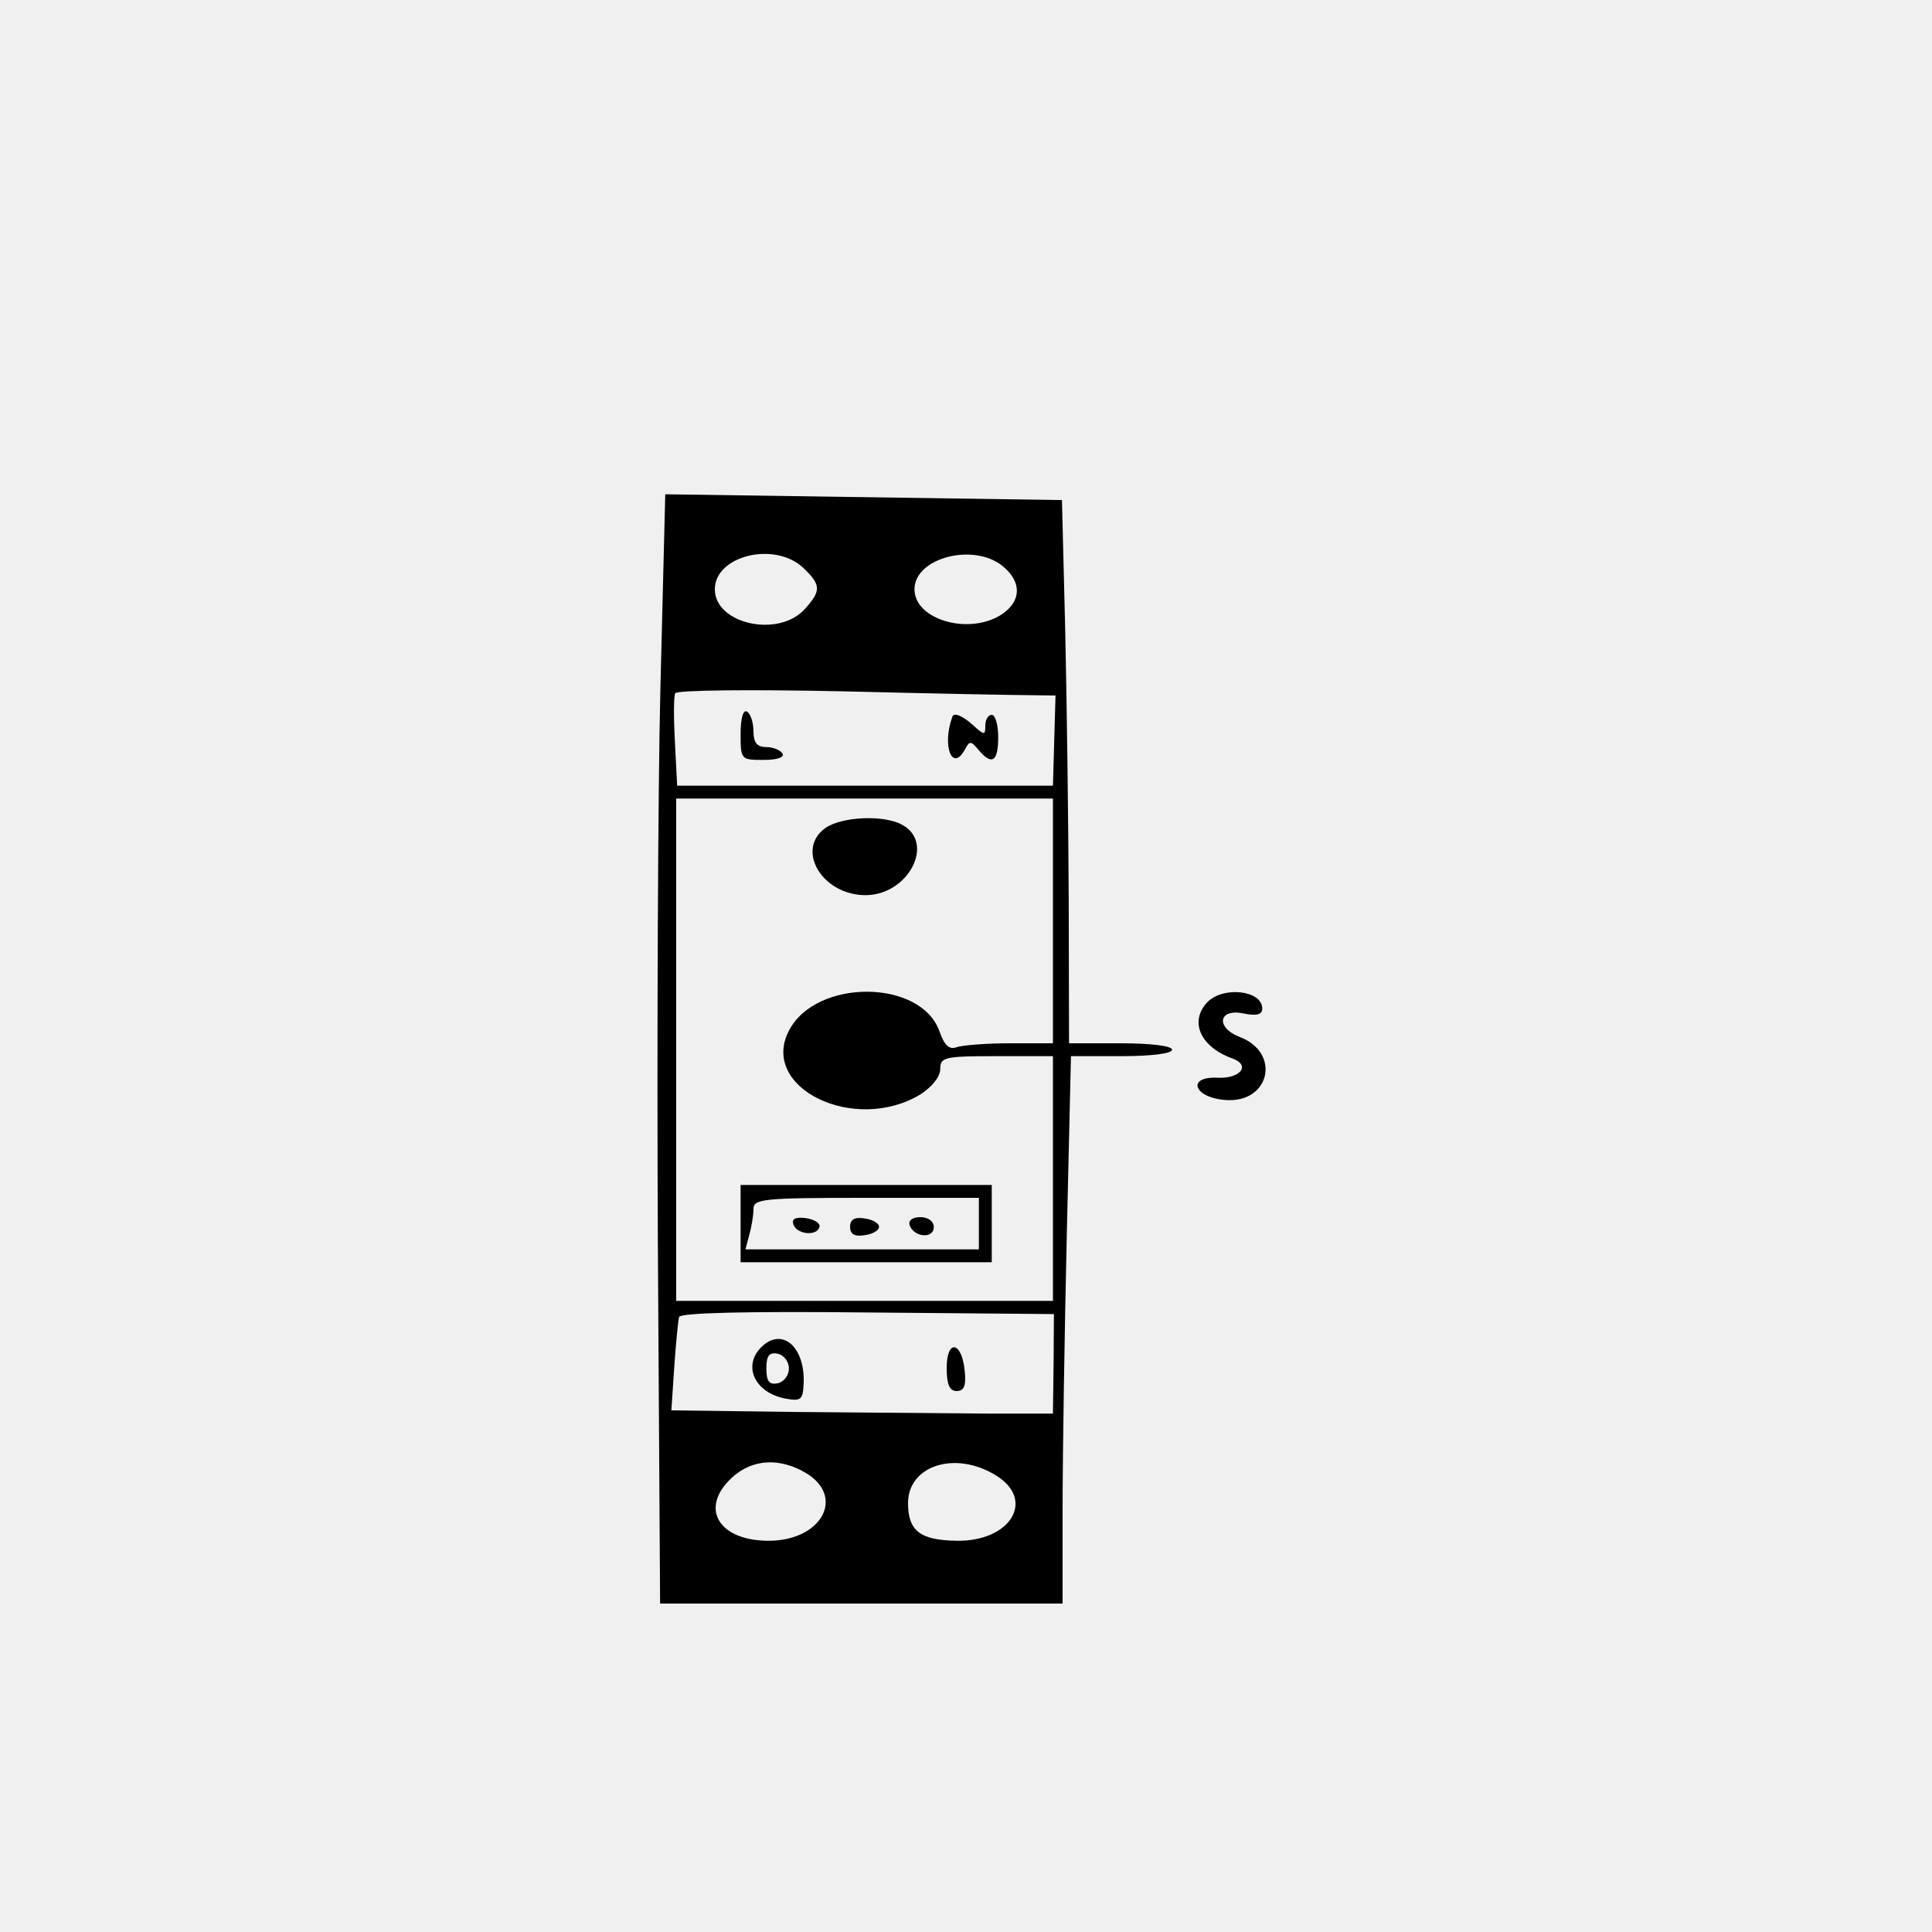
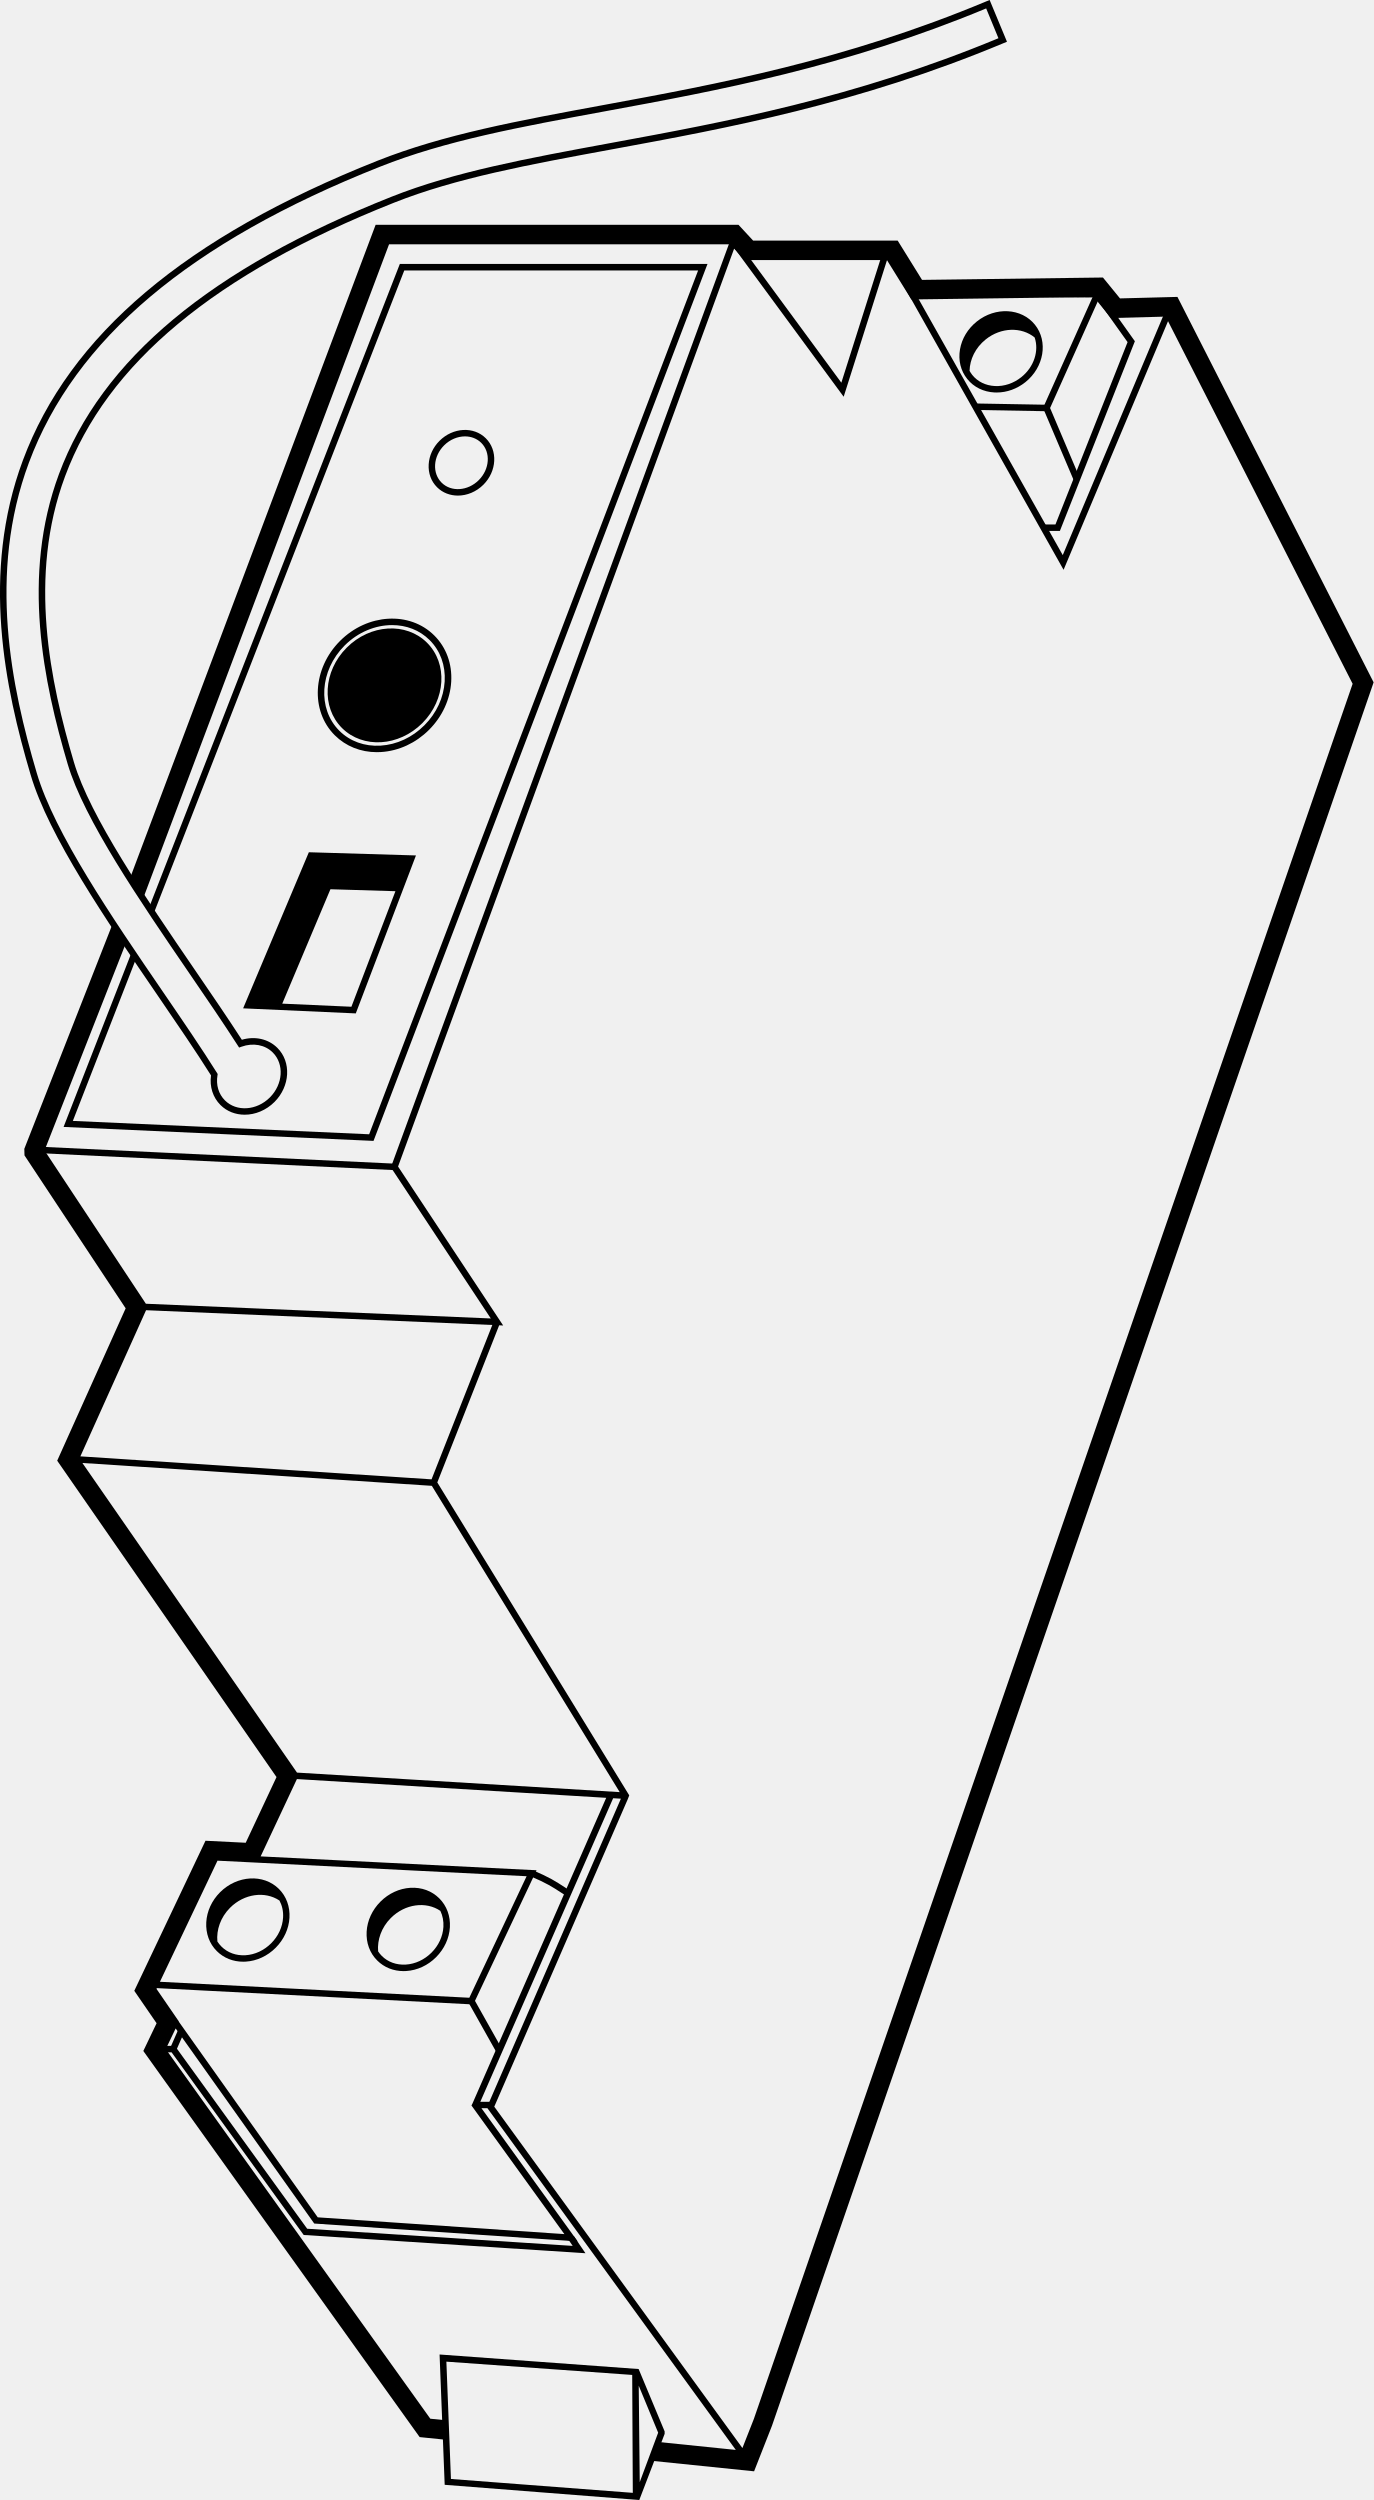
- <svg xmlns="http://www.w3.org/2000/svg" version="1.0" width="300pt" height="300pt" viewBox="0 0 300 300" preserveAspectRatio="xMidYMid meet">
-   <g transform="translate(0,300) scale(0.05,-0.05)" fill="#000000" stroke="none">
-     <path d="M2051 3866 c-8 -329 -11 -1104 -8 -1722 l7 -1124 625 0 625 0 0 295 c0 162 6 545 13 850 l13 555 157 0 c91 0 157 8 157 20 0 12 -67 20 -160 20 l-160 0 -1 445 c-1 245 -6 624 -11 843 l-10 399 -616 9 -616 9 -15 -599z m443 371 c57 -54 57 -72 3 -131 -83 -87 -277 -43 -277 64 0 104 185 150 274 67z m621 4 c59 -49 57 -108 -4 -149 -101 -66 -271 -17 -271 78 0 98 185 146 275 71z m89 -400 l74 -1 -4 -140 -4 -140 -583 0 -584 0 -7 135 c-4 74 -4 143 1 152 4 10 239 12 521 6 281 -7 545 -12 586 -12z m66 -701 l0 -380 -133 0 c-74 0 -148 -6 -166 -12 -22 -9 -38 5 -53 48 -57 164 -384 166 -468 3 -92 -178 204 -321 408 -198 36 23 62 55 62 79 0 37 13 40 175 40 l175 0 0 -380 0 -380 -585 0 -585 0 0 780 0 780 585 0 585 0 0 -380z m2 -1376 l-2 -154 -205 0 c-113 1 -379 3 -593 5 l-387 5 9 135 c5 74 12 144 15 155 4 13 211 18 585 14 l579 -5 -1 -155z m-770 -338 c123 -73 52 -208 -110 -211 -160 -2 -222 101 -119 196 63 58 147 63 229 15z m591 -8 c124 -76 46 -206 -123 -203 -113 2 -150 31 -150 117 0 117 147 164 273 86z" />
-     <path d="M2300 3721 c0 -80 1 -81 71 -81 43 0 66 8 59 20 -7 11 -30 20 -51 20 -28 0 -39 14 -39 49 0 27 -9 54 -20 61 -12 7 -20 -20 -20 -69z" />
-     <path d="M2958 3775 c-33 -89 -2 -174 38 -104 15 29 19 29 43 0 41 -49 61 -37 61 39 0 39 -9 70 -20 70 -11 0 -20 -15 -20 -33 0 -31 -3 -31 -37 0 -33 30 -60 41 -65 28z" />
-     <path d="M2564 3429 c-95 -67 -11 -209 124 -209 133 0 218 163 113 219 -57 31 -186 25 -237 -10z" />
-     <path d="M2300 2200 l0 -120 390 0 390 0 0 120 0 120 -390 0 -390 0 0 -120z m740 0 l0 -80 -362 0 -363 0 12 45 c7 25 13 61 13 80 0 32 30 35 350 35 l350 0 0 -80z" />
-     <path d="M2464 2197 c11 -31 74 -37 81 -7 3 11 -16 23 -42 27 -33 4 -45 -2 -39 -20z" />
-     <path d="M2640 2190 c0 -23 14 -31 45 -26 25 3 45 15 45 26 0 11 -20 23 -45 26 -31 5 -45 -3 -45 -26z" />
-     <path d="M2825 2195 c13 -38 75 -43 75 -6 0 18 -17 31 -42 31 -24 0 -38 -10 -33 -25z" />
-     <path d="M2364 1816 c-59 -59 -19 -143 78 -160 46 -8 52 -3 54 51 3 113 -69 172 -132 109z m86 -66 c0 -22 -16 -42 -35 -46 -26 -5 -35 6 -35 46 0 40 9 51 35 46 19 -4 35 -24 35 -46z" />
-     <path d="M2940 1752 c0 -52 9 -72 31 -72 23 0 30 17 25 63 -9 92 -56 99 -56 9z" />
-     <path d="M3751 2889 c-59 -60 -24 -140 76 -176 58 -21 26 -63 -45 -60 -97 5 -76 -61 22 -69 140 -12 176 147 45 196 -74 29 -65 88 11 73 43 -9 60 -4 60 15 0 56 -119 70 -169 21z" />
+ <svg xmlns="http://www.w3.org/2000/svg" version="1.1" id="Layer_1" x="0px" y="0px" viewBox="0 0 301.15 548.08" style="enable-background:new 0 0 301.15 548.08;" xml:space="preserve">
+   <style type="text/css">
+ .fillpulse {
+ 	animation: fillpulse 6s infinite;
+ }
+ 
+ @keyframes fillpulse {
+ 	0%, 20%, 40%, 60%, 100% {
+ 		fill: #FFFFFF;
+ 	}
+ 	10%, 30%, 50% {
+ 		fill: #0078CC;
+ 	}
+ }
+ </style>
+   <g>
+     <polygon points="233.17,124.92 194.64,56.46 184.96,86.98 160.35,53.52 84.95,53.52 84.95,52.1 161.06,52.1    161.28,52.39 184.45,83.9 194.27,52.92 232.99,121.7 256.05,66.79 257.36,67.34  " />
+   </g>
+   <g>
+     <rect x="162.08" y="53.98" width="32.37" height="1.42" />
+   </g>
+   <g>
+     <polyline points="8.35,251.38 87.01,255.13 86.94,256.55 6.31,252.7  " />
+   </g>
+   <g>
+     <rect x="15.07" y="153.94" transform="matrix(0.3438 -0.939 0.939 0.3438 -64.1619 217.4769)" width="216.91" height="1.42" />
+   </g>
+   <g>
+     <path d="M124.25,415.72c-0.48-0.31-0.91-0.58-1.31-0.85c-1.81-1.18-3.11-2.03-6.68-3.55l0.56-1.3   c3.69,1.57,5.03,2.45,6.9,3.67c0.4,0.26,0.82,0.54,1.29,0.84L124.25,415.72z" />
+   </g>
+   <g>
+     <polygon points="128.35,493.98 66.58,489.98 37.62,449.94 33.74,449.94 33.74,448.52 38.34,448.52 67.34,488.61    125.55,492.37 124.61,490.99 125.78,490.2  " />
+   </g>
+   <g>
+     <rect x="36.63" y="446.47" transform="matrix(0.4023 -0.9155 0.9155 0.4023 -386.153 302.872)" width="4.49" height="1.42" />
+   </g>
+   <g>
+     <rect x="105.66" y="437.91" transform="matrix(0.8719 -0.4897 0.4897 0.8719 -203.8474 108.9706)" width="1.42" height="12.42" />
+   </g>
+   <g>
+     <polygon points="232.36,116.4 228.79,116.4 228.79,114.98 231.39,114.98 247.2,75 240.22,65.21 199.79,64.89    199.81,63.48 240.96,63.8 248.8,74.81  " />
+   </g>
+   <g>
+     <polygon points="235.42,105.35 228.66,89.43 228.79,89.15 239.94,64.21 241.24,64.79 230.21,89.45 236.72,104.79  " />
+   </g>
+   <g>
+     <rect x="220.84" y="81.41" transform="matrix(0.0178 -0.9998 0.9998 0.0178 128.3142 309.2183)" width="1.42" height="15.78" />
+   </g>
+   <g>
+     <path d="M82.62,164.9c-3.56,0-6.81-1.3-9.23-3.71c-5.38-5.37-4.87-14.64,1.15-20.67c6.01-6.03,15.29-6.57,20.67-1.2   c2.62,2.61,3.94,6.21,3.71,10.13c-0.23,3.89-1.95,7.63-4.85,10.54s-6.64,4.64-10.53,4.88C83.22,164.89,82.92,164.9,82.62,164.9z    M85.96,137.04c-3.64,0-7.46,1.52-10.42,4.49c-5.46,5.48-5.98,13.85-1.15,18.67c2.33,2.32,5.54,3.48,9.05,3.27   c3.54-0.22,6.95-1.8,9.61-4.47c2.66-2.66,4.23-6.08,4.44-9.62c0.2-3.51-0.96-6.72-3.29-9.04   C91.99,138.12,89.04,137.04,85.96,137.04z" />
+   </g>
+   <path d="M226.89,71.19c-2.94-3.67-8.66-3.98-12.75-0.7c-1.97,1.58-3.28,3.75-3.68,6.11c-0.41,2.39,0.15,4.7,1.59,6.48  c1.43,1.79,3.56,2.84,5.98,2.96c0.16,0.01,0.31,0.01,0.47,0.01c2.24,0,4.46-0.8,6.3-2.27C228.89,80.5,229.83,74.85,226.89,71.19z   M223.91,82.68c-1.7,1.36-3.76,2.06-5.81,1.95c-2.01-0.1-3.77-0.96-4.95-2.43c-0.22-0.28-0.41-0.58-0.59-0.89  c0.05-2.5,1.27-5.08,3.53-6.89c3.36-2.7,7.87-2.79,10.74-0.43C227.81,76.88,226.73,80.42,223.91,82.68z" />
+   <g>
+     <path d="M100.39,108.65c-1.7,0-3.34-0.6-4.57-1.83c-1.3-1.29-1.95-3.07-1.84-5.01c0.11-1.9,0.95-3.74,2.37-5.16   c2.95-2.96,7.51-3.21,10.16-0.56c2.66,2.65,2.42,7.21-0.53,10.17C104.4,107.84,102.35,108.65,100.39,108.65z M101.94,95.67   c-1.6,0-3.28,0.67-4.59,1.98c-1.17,1.18-1.87,2.68-1.96,4.24c-0.09,1.53,0.42,2.92,1.42,3.92c2.1,2.1,5.76,1.85,8.16-0.56   s2.64-6.07,0.54-8.16C104.55,96.14,103.27,95.67,101.94,95.67z" />
+   </g>
+   <path d="M91.19,187.54l-23.48-0.7L53.3,221.06l24.7,1.11l10.19-26.75h0L91.19,187.54z M77.04,220.71l-15.16-0.68l10.56-25.08  l14.25,0.43L77.04,220.71z" />
+   <g>
+     <path d="M53.65,244.38c-1.98,0-3.89-0.7-5.32-2.13c-1.66-1.66-2.41-4.01-2.07-6.49c-3.3-5.25-7.39-11.22-11.7-17.53   c-11.2-16.38-23.88-34.92-27.84-48.35C1.07,150.8-4.21,125.73,5,100.96c10.23-27.51,35.66-49,77.75-65.72   c14.54-5.77,30.83-8.77,49.69-12.24c24.71-4.55,52.73-9.71,83.86-22.73L216.96,0l3.8,9.15l-0.65,0.27   c-32.04,13.4-60.65,18.67-85.88,23.31c-18.37,3.38-34.22,6.3-47.83,11.7c-39.34,15.62-62.93,35.24-72.13,59.98   c-8.19,22.02-3.27,45.06,1.93,62.67c3.52,11.92,15.74,29.78,26.52,45.55c3.71,5.42,7.21,10.54,10.3,15.32   c2.87-0.85,5.82-0.19,7.79,1.78l0,0c3.09,3.08,2.81,8.4-0.63,11.85C58.33,243.43,55.94,244.38,53.65,244.38z M216.2,1.85   c-31.01,12.88-58.89,18.01-83.5,22.54c-18.79,3.46-35.01,6.44-49.42,12.17c-41.7,16.55-66.87,37.78-76.95,64.89   c-9.06,24.38-3.84,49.16,1.73,68.02c3.9,13.22,16.51,31.66,27.64,47.94c4.4,6.43,8.54,12.49,11.88,17.82l0.14,0.23l-0.04,0.27   c-0.36,2.12,0.24,4.13,1.64,5.52c2.54,2.53,6.96,2.24,9.85-0.66c2.89-2.9,3.17-7.32,0.63-9.85l0,0c-1.7-1.7-4.33-2.18-6.85-1.27   l-0.53,0.19l-0.31-0.48c-3.15-4.9-6.75-10.17-10.57-15.75c-10.84-15.85-23.13-33.82-26.71-45.95c-5.26-17.82-10.23-41.15-1.9-63.56   c9.35-25.14,33.2-45.02,72.93-60.8c13.74-5.45,29.65-8.38,48.09-11.78c25-4.6,53.3-9.81,84.94-22.96L216.2,1.85z" />
+   </g>
+   <g>
+     <path d="M48.24,414.85c-1.8,1.81-2.88,4.14-3.02,6.56c-0.14,2.45,0.68,4.71,2.32,6.34c1.51,1.51,3.55,2.32,5.78,2.32   c0.19,0,0.38-0.01,0.57-0.02c2.42-0.15,4.75-1.23,6.55-3.04c1.8-1.81,2.88-4.14,3.02-6.56c0.14-2.45-0.68-4.71-2.32-6.34   C57.78,410.77,51.99,411.1,48.24,414.85z M62.06,420.39c-0.12,2.07-1.05,4.08-2.61,5.64c-1.56,1.56-3.56,2.5-5.64,2.62   c-2.04,0.12-3.91-0.55-5.26-1.9c-0.34-0.34-0.63-0.71-0.89-1.1c-0.25-2.54,0.68-5.3,2.77-7.4c3.11-3.12,7.69-3.7,10.84-1.59   C61.86,417.77,62.14,419.04,62.06,420.39z" />
+     <path d="M96.3,416.18c-1.64-1.64-3.89-2.46-6.35-2.31c-2.42,0.15-4.75,1.23-6.55,3.04c-1.8,1.81-2.88,4.14-3.02,6.56   c-0.14,2.45,0.68,4.71,2.33,6.34c1.51,1.51,3.55,2.32,5.78,2.32c0.19,0,0.38-0.01,0.57-0.02c2.42-0.15,4.75-1.23,6.55-3.04   c1.8-1.81,2.88-4.14,3.02-6.56C98.77,420.07,97.94,417.81,96.3,416.18z M97.21,422.44c-0.12,2.07-1.05,4.08-2.61,5.64   c-1.56,1.56-3.56,2.49-5.64,2.62c-2.04,0.12-3.91-0.55-5.26-1.9c-0.3-0.3-0.57-0.64-0.8-0.99c-0.22-2.52,0.71-5.24,2.78-7.32   c3.12-3.12,7.71-3.7,10.86-1.57C97.05,419.98,97.28,421.17,97.21,422.44z" />
+   </g>
+   <g>
+     <path d="M32.66,199.02c0.32,0.48,0.64,0.96,0.96,1.45L88.63,59.29h64.42L80.93,248.67l-64.96-2.93l13.89-35.65   c-0.32-0.48-0.64-0.95-0.96-1.43l-14.96,38.4l67.95,3.06l72.85-191.3l0.37-0.96H87.66L32.66,199.02z" />
+     <path d="M258.13,65.09l-12.59,0.33l-3.74-4.58l-39.66,0.52l-5.34-8.61h-31.69l-3.21-3.47H82.35L28.49,192.57   c0.93,1.48,1.89,2.96,2.87,4.46L85.3,53.54h74.75l3.21,3.47h31.18l5.36,8.64l40.01-0.53l3.76,4.61l11.99-0.32l40.98,80.5   l-131.27,380.4l-2.51,6.38l-54.4-74.84l29.27-67.42l0.32-0.83l-42.08-68.6l13.56-34.45l0.88,0.04l-23.25-35.16l-1.18,0.78   l21.72,32.84l-75.62-3.23l-22.22-33.6l17.85-45.49c-0.96-1.44-1.92-2.89-2.87-4.33L5.33,251.86l0.04,1.44l22.18,33.53l-15.01,33.4   l48.08,69.36l-6.75,14.4l-8.82-0.44l-15.61,32.9l4.89,7.11l-2.91,6.08L92,534.29l5.89,0.6l-0.19-4.29l-3.36-0.34l-58-81.03   l2.17-4.53L68.7,487.2l0.19,0.27l57.76,3.93l-21.1-29.21h1.31l54.45,74.91l-17.1-1.75l-1.7,4.1l22.81,2.34l3.93-10.01l131.6-381.34   l0.29-0.85L258.13,65.09z M65.11,388.61l-47.05-67.88l76.61,5.01l41.19,67.15L65.11,388.61z M56.5,408.36l58.95,2.97l-12.56,26.64   l-67.83-3.5l12.62-26.55L56.5,408.36L56.5,408.36z M107.93,290.48l-13.32,33.84l-76.99-5.04l14.4-32.04L107.93,290.48z    M123.73,489.79l-54.07-3.68l-30.45-42.88l0.02-0.04l-4.92-7.16l0.08-0.17l69.37,3.58l13.87-29.42l-60.49-3.04l7.95-16.95   l67.81,4.11l-29.33,67.04l-0.21,0.41L123.73,489.79z M105.3,460.78l29.12-66.55l1.7,0.1l-28.84,66.45H105.3z" />
+   </g>
+   <path d="M145.71,533.04l-5.7-13.67l-43.64-3.19l1.12,28.57l42.66,3.33l5.56-14.5L145.71,533.04z M98.86,543.47l-1-25.72  l40.74,2.91l0.13,25.85L98.86,543.47z M140.25,544.16l-0.22-21.1l0-0.04l4.26,10.3L140.25,544.16z" />
+   <g>
+     <path class="fillpulse" d="M92.59,158.53c5.15-5.16,5.61-13.05,1.03-17.62c-4.58-4.57-12.47-4.09-17.61,1.08   c-5.15,5.16-5.61,13.05-1.03,17.62C79.56,164.17,87.44,163.69,92.59,158.53" />
  </g>
</svg>
